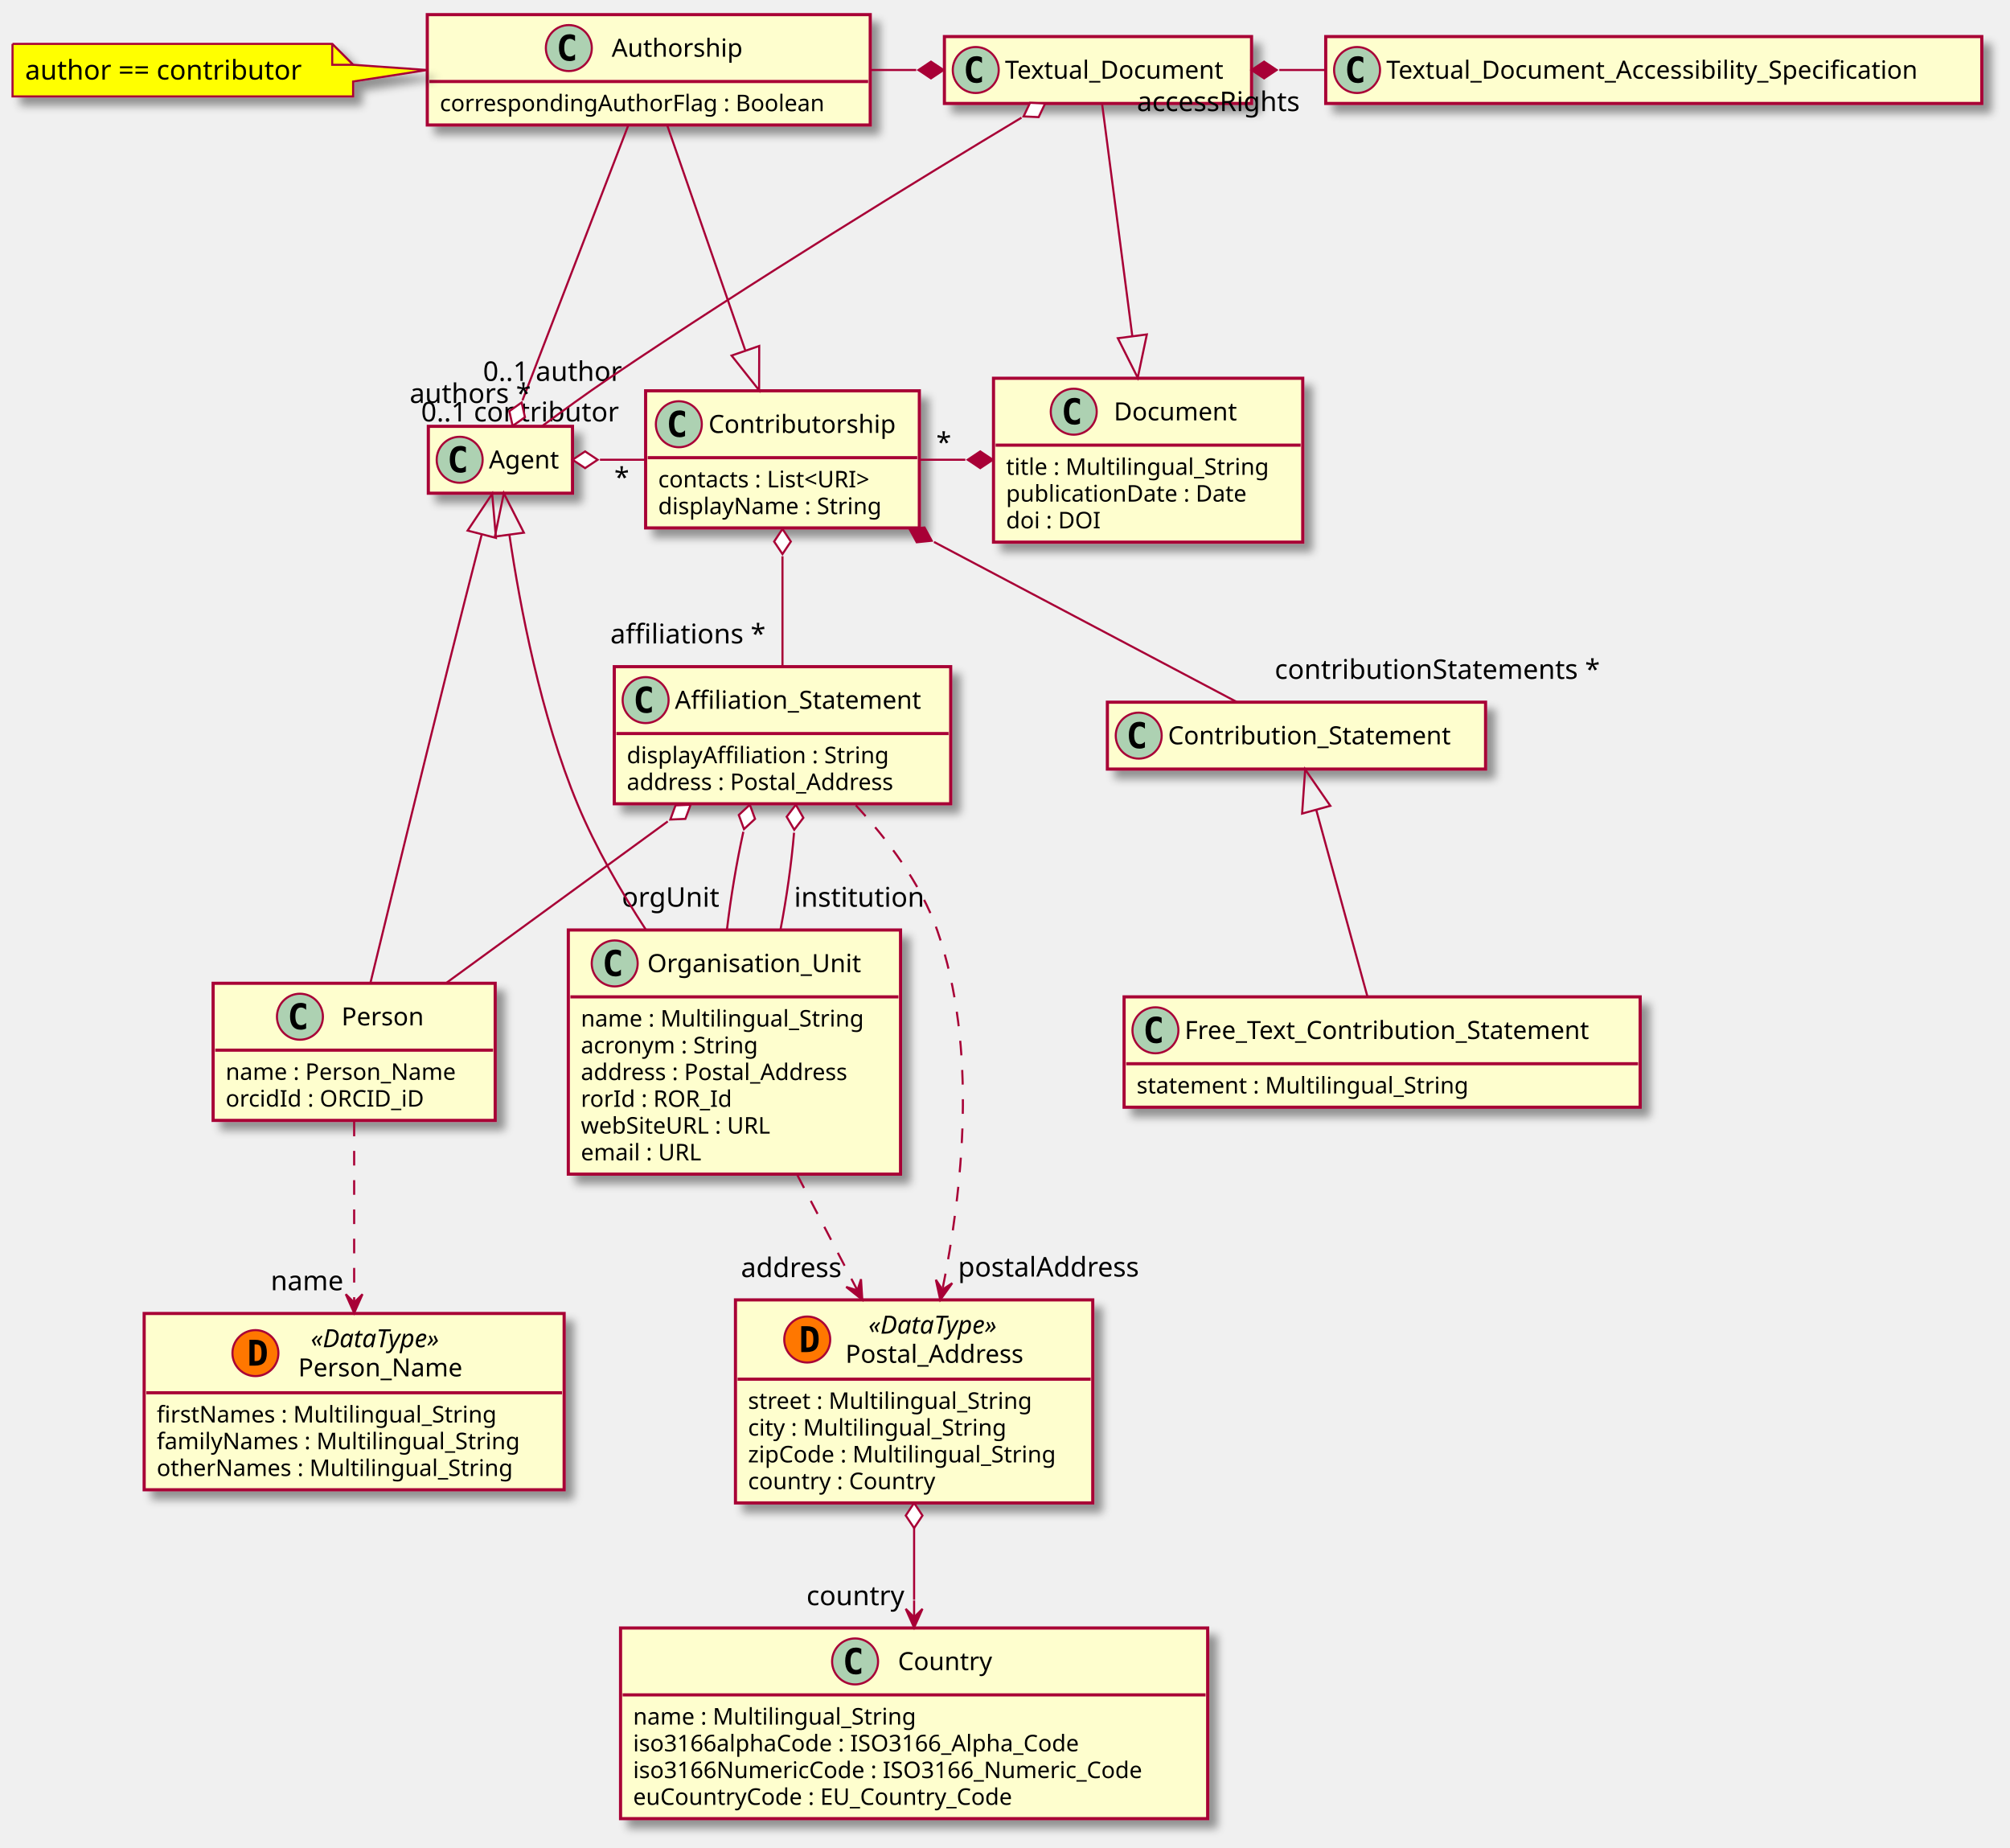
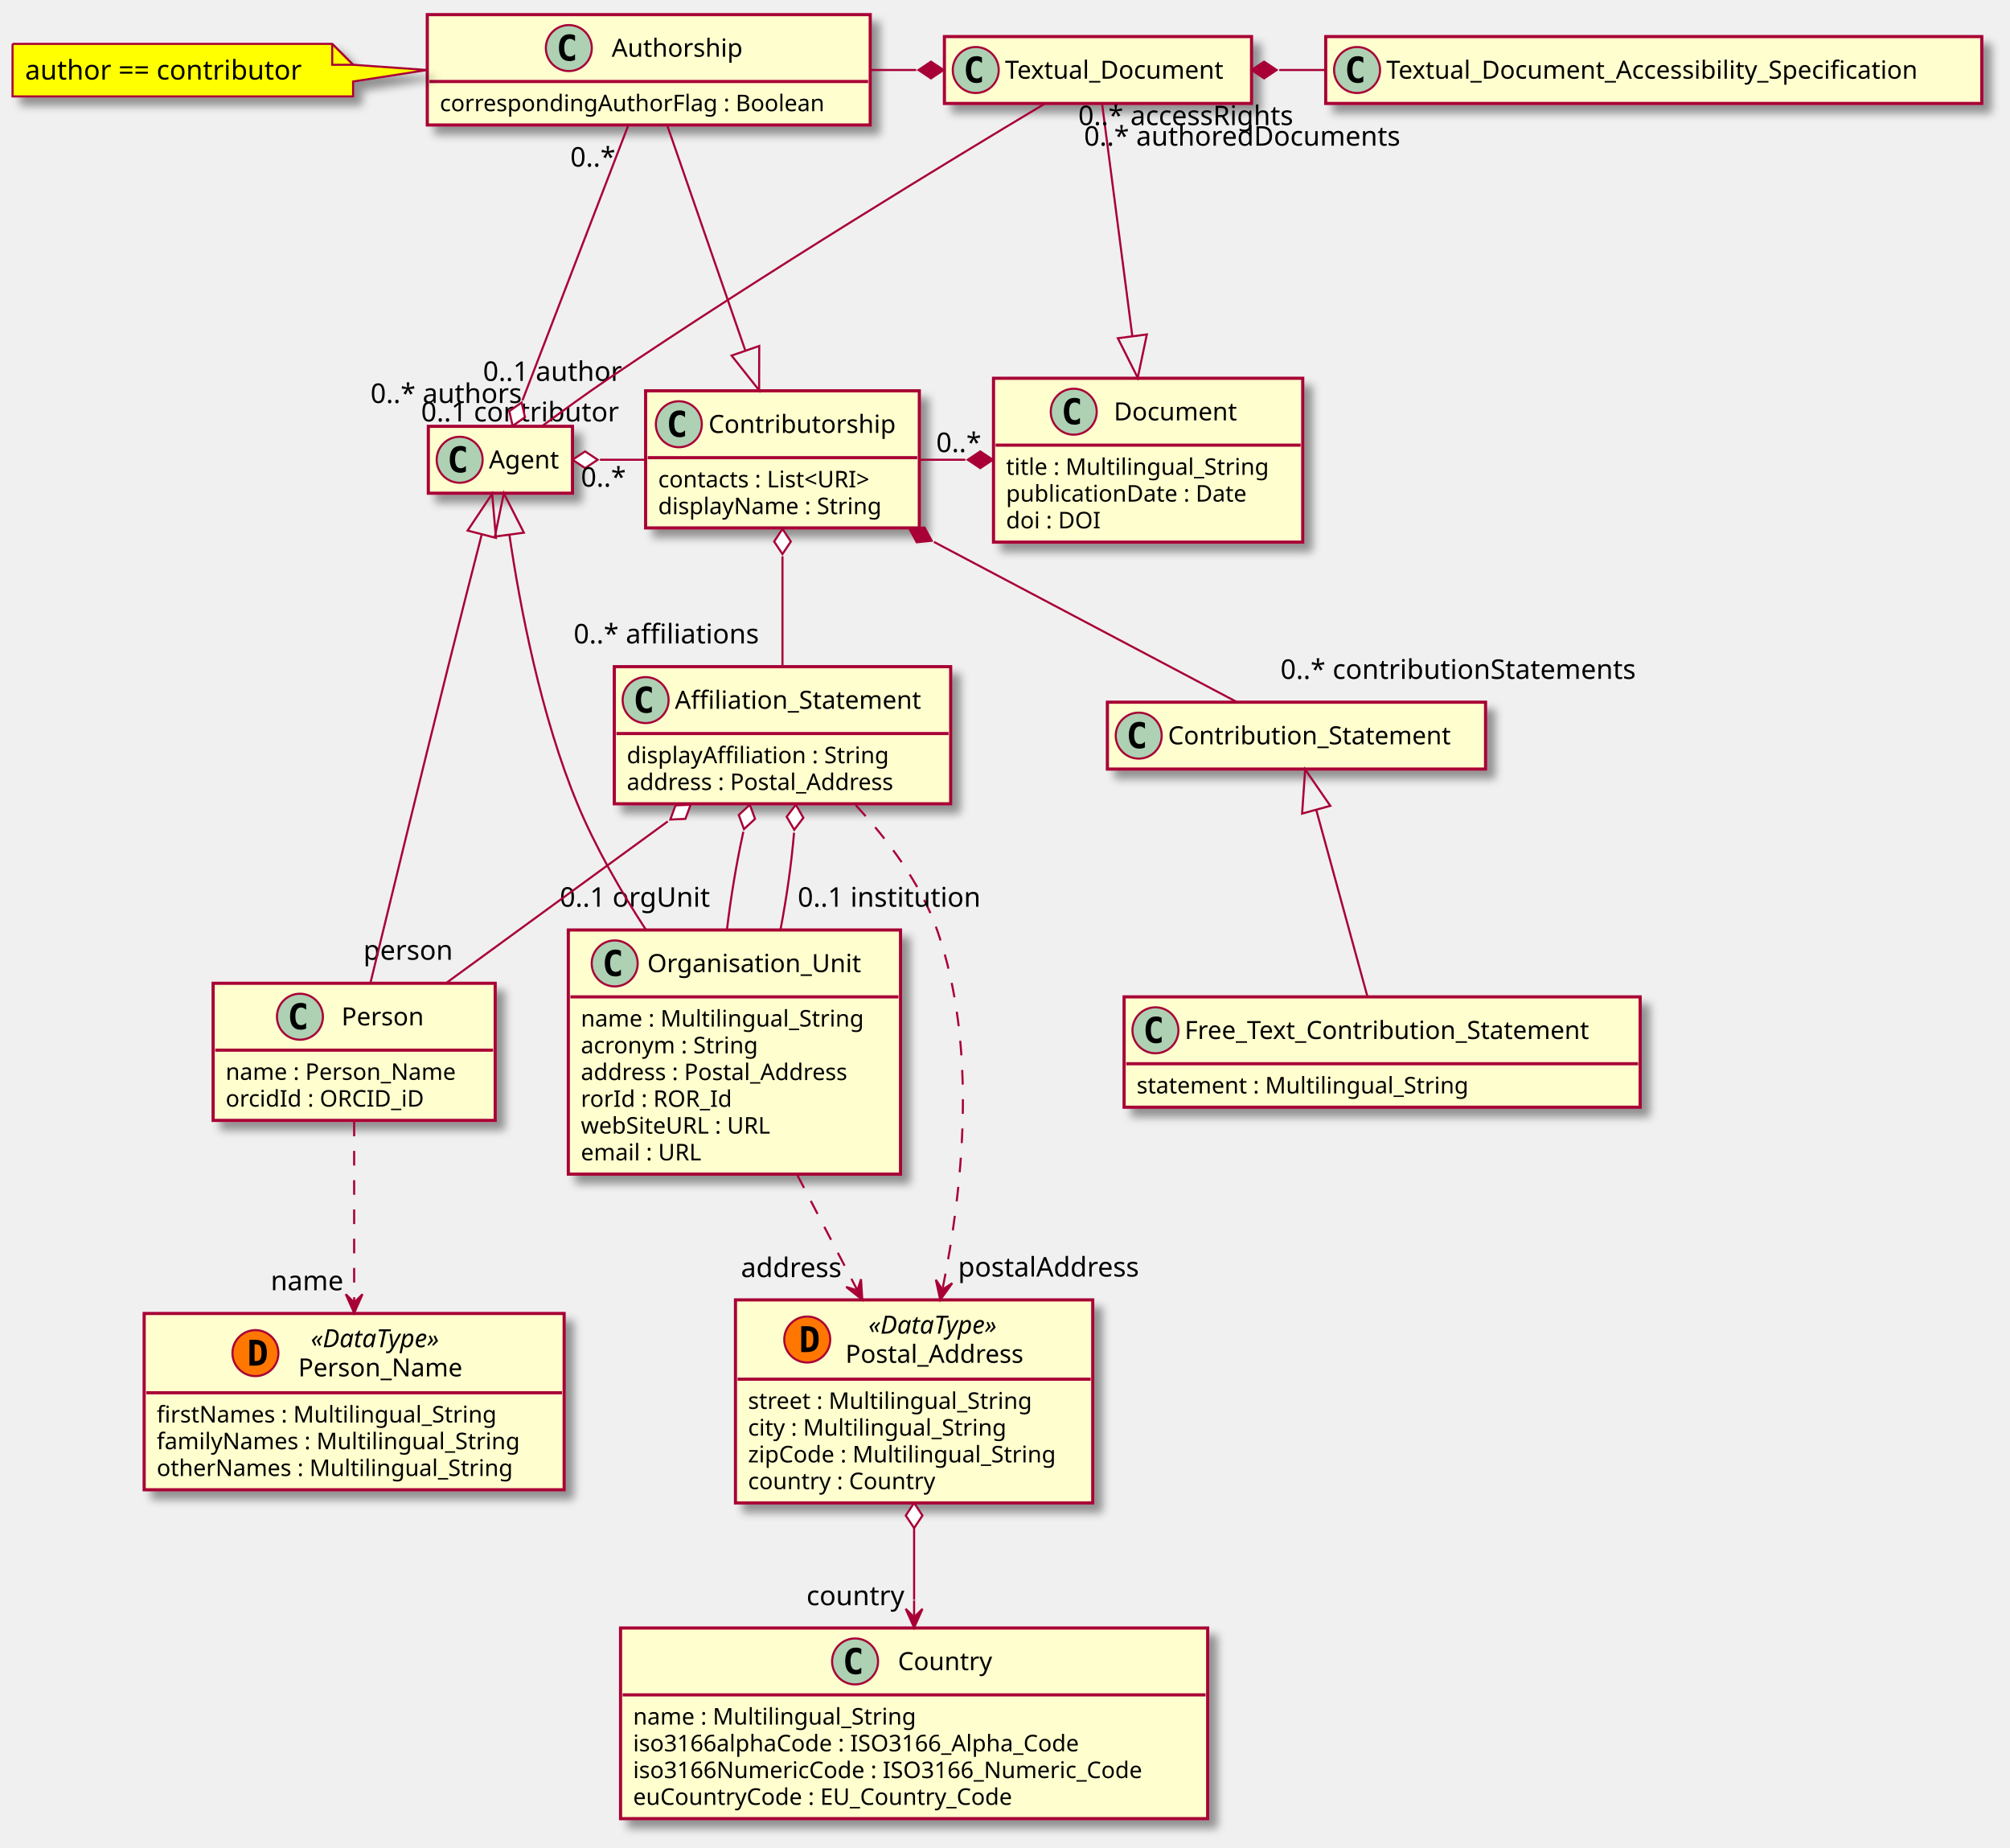
<svg xmlns="http://www.w3.org/2000/svg" contentScriptType="application/ecmascript" contentStyleType="text/css" height="884px" preserveAspectRatio="none" style="width:962px;height:884px;background:#FFFFFF;" version="1.1" viewBox="0 0 962 884" width="962px" zoomAndPan="magnify">
  <defs>
-     <filter height="300%" id="fpy6pyopf692v" width="300%" x="-1" y="-1">
+     <filter height="300%" id="f1r08asrb6atif" width="300%" x="-1" y="-1">
      <feGaussianBlur result="blurOut" stdDeviation="2.0" />
      <feColorMatrix in="blurOut" result="blurOut2" type="matrix" values="0 0 0 0 0 0 0 0 0 0 0 0 0 0 0 0 0 0 .4 0" />
      <feOffset dx="4.0" dy="4.0" in="blurOut2" result="blurOut3" />
      <feBlend in="SourceGraphic" in2="blurOut3" mode="normal" />
    </filter>
  </defs>
  <g>
-     <rect codeLine="8" fill="#FEFECE" filter="url(#fpy6pyopf692v)" height="78.414" id="Document" style="stroke:#A80036;stroke-width:1.5;" width="148" x="475.5" y="181" />
+     <rect codeLine="8" fill="#FEFECE" filter="url(#f1r08asrb6atif)" height="78.414" id="Document" style="stroke:#A80036;stroke-width:1.5;" width="148" x="475.5" y="181" />
    <ellipse cx="513.9" cy="197" fill="#ADD1B2" rx="11" ry="11" style="stroke:#A80036;stroke-width:1.0;" />
    <path d="M516.869,202.641 Q516.291,202.938 515.65,203.078 Q515.009,203.234 514.306,203.234 Q511.806,203.234 510.478,201.594 Q509.166,199.938 509.166,196.812 Q509.166,193.688 510.478,192.031 Q511.806,190.375 514.306,190.375 Q515.009,190.375 515.65,190.531 Q516.306,190.688 516.869,190.984 L516.869,193.703 Q516.244,193.125 515.65,192.859 Q515.056,192.578 514.431,192.578 Q513.087,192.578 512.4,193.656 Q511.712,194.719 511.712,196.812 Q511.712,198.906 512.4,199.984 Q513.087,201.047 514.431,201.047 Q515.056,201.047 515.65,200.781 Q516.244,200.5 516.869,199.922 L516.869,202.641 Z " fill="#000000" />
    <text fill="#000000" font-family="sans-serif" font-size="12" lengthAdjust="spacing" textLength="64" x="533.1" y="201.154">Document</text>
    <line style="stroke:#A80036;stroke-width:1.5;" x1="476.5" x2="622.5" y1="213" y2="213" />
    <text fill="#000000" font-family="sans-serif" font-size="11" lengthAdjust="spacing" textLength="136" x="481.5" y="227.21">title : Multilingual_String</text>
    <text fill="#000000" font-family="sans-serif" font-size="11" lengthAdjust="spacing" textLength="125" x="481.5" y="240.015">publicationDate : Date</text>
    <text fill="#000000" font-family="sans-serif" font-size="11" lengthAdjust="spacing" textLength="49" x="481.5" y="252.82">doi : DOI</text>
-     <rect codeLine="14" fill="#FEFECE" filter="url(#fpy6pyopf692v)" height="32" id="Textual_Document" style="stroke:#A80036;stroke-width:1.5;" width="147" x="452" y="17.5" />
+     <rect codeLine="14" fill="#FEFECE" filter="url(#f1r08asrb6atif)" height="32" id="Textual_Document" style="stroke:#A80036;stroke-width:1.5;" width="147" x="452" y="17.5" />
    <ellipse cx="467" cy="33.5" fill="#ADD1B2" rx="11" ry="11" style="stroke:#A80036;stroke-width:1.0;" />
    <path d="M469.969,39.141 Q469.391,39.438 468.75,39.578 Q468.109,39.734 467.406,39.734 Q464.906,39.734 463.578,38.094 Q462.266,36.438 462.266,33.312 Q462.266,30.188 463.578,28.531 Q464.906,26.875 467.406,26.875 Q468.109,26.875 468.75,27.031 Q469.406,27.188 469.969,27.484 L469.969,30.203 Q469.344,29.625 468.75,29.359 Q468.156,29.078 467.531,29.078 Q466.188,29.078 465.5,30.156 Q464.812,31.219 464.812,33.312 Q464.812,35.406 465.5,36.484 Q466.188,37.547 467.531,37.547 Q468.156,37.547 468.75,37.281 Q469.344,37 469.969,36.422 L469.969,39.141 Z " fill="#000000" />
    <text fill="#000000" font-family="sans-serif" font-size="12" lengthAdjust="spacing" textLength="115" x="481" y="37.654">Textual_Document</text>
-     <rect codeLine="16" fill="#FEFECE" filter="url(#fpy6pyopf692v)" height="32" id="Textual_Document_Accessibility_Specification" style="stroke:#A80036;stroke-width:1.5;" width="314" x="634.5" y="17.5" />
+     <rect codeLine="16" fill="#FEFECE" filter="url(#f1r08asrb6atif)" height="32" id="Textual_Document_Accessibility_Specification" style="stroke:#A80036;stroke-width:1.5;" width="314" x="634.5" y="17.5" />
    <ellipse cx="649.5" cy="33.5" fill="#ADD1B2" rx="11" ry="11" style="stroke:#A80036;stroke-width:1.0;" />
    <path d="M652.469,39.141 Q651.891,39.438 651.25,39.578 Q650.609,39.734 649.906,39.734 Q647.406,39.734 646.078,38.094 Q644.766,36.438 644.766,33.312 Q644.766,30.188 646.078,28.531 Q647.406,26.875 649.906,26.875 Q650.609,26.875 651.25,27.031 Q651.906,27.188 652.469,27.484 L652.469,30.203 Q651.844,29.625 651.25,29.359 Q650.656,29.078 650.031,29.078 Q648.688,29.078 648,30.156 Q647.312,31.219 647.312,33.312 Q647.312,35.406 648,36.484 Q648.688,37.547 650.031,37.547 Q650.656,37.547 651.25,37.281 Q651.844,37 652.469,36.422 L652.469,39.141 Z " fill="#000000" />
    <text fill="#000000" font-family="sans-serif" font-size="12" lengthAdjust="spacing" textLength="282" x="663.5" y="37.654">Textual_Document_Accessibility_Specification</text>
-     <rect codeLine="19" fill="#FEFECE" filter="url(#fpy6pyopf692v)" height="32" id="Agent" style="stroke:#A80036;stroke-width:1.5;" width="69" x="205" y="204" />
+     <rect codeLine="19" fill="#FEFECE" filter="url(#f1r08asrb6atif)" height="32" id="Agent" style="stroke:#A80036;stroke-width:1.5;" width="69" x="205" y="204" />
    <ellipse cx="220" cy="220" fill="#ADD1B2" rx="11" ry="11" style="stroke:#A80036;stroke-width:1.0;" />
    <path d="M222.969,225.641 Q222.391,225.938 221.75,226.078 Q221.109,226.234 220.406,226.234 Q217.906,226.234 216.578,224.594 Q215.266,222.938 215.266,219.812 Q215.266,216.688 216.578,215.031 Q217.906,213.375 220.406,213.375 Q221.109,213.375 221.75,213.531 Q222.406,213.688 222.969,213.984 L222.969,216.703 Q222.344,216.125 221.75,215.859 Q221.156,215.578 220.531,215.578 Q219.188,215.578 218.5,216.656 Q217.812,217.719 217.812,219.812 Q217.812,221.906 218.5,222.984 Q219.188,224.047 220.531,224.047 Q221.156,224.047 221.75,223.781 Q222.344,223.5 222.969,222.922 L222.969,225.641 Z " fill="#000000" />
    <text fill="#000000" font-family="sans-serif" font-size="12" lengthAdjust="spacing" textLength="37" x="234" y="224.154">Agent</text>
-     <rect codeLine="22" fill="#FEFECE" filter="url(#fpy6pyopf692v)" height="116.828" id="Organisation_Unit" style="stroke:#A80036;stroke-width:1.5;" width="159" x="272" y="445" />
+     <rect codeLine="22" fill="#FEFECE" filter="url(#f1r08asrb6atif)" height="116.828" id="Organisation_Unit" style="stroke:#A80036;stroke-width:1.5;" width="159" x="272" y="445" />
    <ellipse cx="294.2" cy="461" fill="#ADD1B2" rx="11" ry="11" style="stroke:#A80036;stroke-width:1.0;" />
    <path d="M297.169,466.641 Q296.591,466.938 295.95,467.078 Q295.309,467.234 294.606,467.234 Q292.106,467.234 290.778,465.594 Q289.466,463.938 289.466,460.812 Q289.466,457.688 290.778,456.031 Q292.106,454.375 294.606,454.375 Q295.309,454.375 295.95,454.531 Q296.606,454.688 297.169,454.984 L297.169,457.703 Q296.544,457.125 295.95,456.859 Q295.356,456.578 294.731,456.578 Q293.387,456.578 292.7,457.656 Q292.012,458.719 292.012,460.812 Q292.012,462.906 292.7,463.984 Q293.387,465.047 294.731,465.047 Q295.356,465.047 295.95,464.781 Q296.544,464.5 297.169,463.922 L297.169,466.641 Z " fill="#000000" />
    <text fill="#000000" font-family="sans-serif" font-size="12" lengthAdjust="spacing" textLength="111" x="309.8" y="465.154">Organisation_Unit</text>
    <line style="stroke:#A80036;stroke-width:1.5;" x1="273" x2="430" y1="477" y2="477" />
    <text fill="#000000" font-family="sans-serif" font-size="11" lengthAdjust="spacing" textLength="147" x="278" y="491.21">name : Multilingual_String</text>
    <text fill="#000000" font-family="sans-serif" font-size="11" lengthAdjust="spacing" textLength="95" x="278" y="504.015">acronym : String</text>
    <text fill="#000000" font-family="sans-serif" font-size="11" lengthAdjust="spacing" textLength="147" x="278" y="516.82">address : Postal_Address</text>
    <text fill="#000000" font-family="sans-serif" font-size="11" lengthAdjust="spacing" textLength="78" x="278" y="529.625">rorId : ROR_Id</text>
    <text fill="#000000" font-family="sans-serif" font-size="11" lengthAdjust="spacing" textLength="99" x="278" y="542.429">webSiteURL : URL</text>
    <text fill="#000000" font-family="sans-serif" font-size="11" lengthAdjust="spacing" textLength="64" x="278" y="555.234">email : URL</text>
-     <rect codeLine="30" fill="#FEFECE" filter="url(#fpy6pyopf692v)" height="65.609" id="Person" style="stroke:#A80036;stroke-width:1.5;" width="135" x="102" y="470.5" />
+     <rect codeLine="30" fill="#FEFECE" filter="url(#f1r08asrb6atif)" height="65.609" id="Person" style="stroke:#A80036;stroke-width:1.5;" width="135" x="102" y="470.5" />
    <ellipse cx="143.55" cy="486.5" fill="#ADD1B2" rx="11" ry="11" style="stroke:#A80036;stroke-width:1.0;" />
    <path d="M146.519,492.141 Q145.941,492.438 145.3,492.578 Q144.659,492.734 143.956,492.734 Q141.456,492.734 140.128,491.094 Q138.816,489.438 138.816,486.312 Q138.816,483.188 140.128,481.531 Q141.456,479.875 143.956,479.875 Q144.659,479.875 145.3,480.031 Q145.956,480.188 146.519,480.484 L146.519,483.203 Q145.894,482.625 145.3,482.359 Q144.706,482.078 144.081,482.078 Q142.738,482.078 142.05,483.156 Q141.363,484.219 141.363,486.312 Q141.363,488.406 142.05,489.484 Q142.738,490.547 144.081,490.547 Q144.706,490.547 145.3,490.281 Q145.894,490 146.519,489.422 L146.519,492.141 Z " fill="#000000" />
    <text fill="#000000" font-family="sans-serif" font-size="12" lengthAdjust="spacing" textLength="44" x="163.45" y="490.654">Person</text>
    <line style="stroke:#A80036;stroke-width:1.5;" x1="103" x2="236" y1="502.5" y2="502.5" />
    <text fill="#000000" font-family="sans-serif" font-size="11" lengthAdjust="spacing" textLength="123" x="108" y="516.71">name : Person_Name</text>
    <text fill="#000000" font-family="sans-serif" font-size="11" lengthAdjust="spacing" textLength="102" x="108" y="529.515">orcidId : ORCID_iD</text>
-     <rect codeLine="34" fill="#FEFECE" filter="url(#fpy6pyopf692v)" height="84.352" id="Person_Name" style="stroke:#A80036;stroke-width:1.5;" width="201" x="69" y="628.5" />
+     <rect codeLine="34" fill="#FEFECE" filter="url(#f1r08asrb6atif)" height="84.352" id="Person_Name" style="stroke:#A80036;stroke-width:1.5;" width="201" x="69" y="628.5" />
    <ellipse cx="122.25" cy="647.469" fill="#FF7700" rx="11" ry="11" style="stroke:#A80036;stroke-width:1.0;" />
    <path d="M121.844,643.281 L121.844,651.266 L122.5,651.266 Q123.938,651.266 124.547,650.359 Q125.172,649.438 125.172,647.266 Q125.172,645.094 124.547,644.188 Q123.938,643.281 122.5,643.281 L121.844,643.281 Z M119.391,641.078 L122.016,641.078 Q125.047,641.078 126.375,642.531 Q127.719,643.969 127.719,647.266 Q127.719,650.562 126.375,652.016 Q125.047,653.469 122.016,653.469 L119.391,653.469 L119.391,641.078 Z " fill="#000000" />
    <text fill="#000000" font-family="sans-serif" font-size="12" font-style="italic" lengthAdjust="spacing" textLength="74" x="148.75" y="644.639">«DataType»</text>
    <text fill="#000000" font-family="sans-serif" font-size="12" lengthAdjust="spacing" textLength="86" x="142.75" y="658.607">Person_Name</text>
    <line style="stroke:#A80036;stroke-width:1.5;" x1="70" x2="269" y1="666.438" y2="666.438" />
    <text fill="#000000" font-family="sans-serif" font-size="11" lengthAdjust="spacing" textLength="178" x="75" y="680.648">firstNames : Multilingual_String</text>
    <text fill="#000000" font-family="sans-serif" font-size="11" lengthAdjust="spacing" textLength="189" x="75" y="693.453">familyNames : Multilingual_String</text>
    <text fill="#000000" font-family="sans-serif" font-size="11" lengthAdjust="spacing" textLength="185" x="75" y="706.257">otherNames : Multilingual_String</text>
-     <rect codeLine="39" fill="#FEFECE" filter="url(#fpy6pyopf692v)" height="97.156" id="Postal_Address" style="stroke:#A80036;stroke-width:1.5;" width="171" x="352" y="622" />
+     <rect codeLine="39" fill="#FEFECE" filter="url(#f1r08asrb6atif)" height="97.156" id="Postal_Address" style="stroke:#A80036;stroke-width:1.5;" width="171" x="352" y="622" />
    <ellipse cx="386.35" cy="640.969" fill="#FF7700" rx="11" ry="11" style="stroke:#A80036;stroke-width:1.0;" />
    <path d="M385.944,636.781 L385.944,644.766 L386.6,644.766 Q388.038,644.766 388.647,643.859 Q389.272,642.938 389.272,640.766 Q389.272,638.594 388.647,637.688 Q388.038,636.781 386.6,636.781 L385.944,636.781 Z M383.491,634.578 L386.116,634.578 Q389.147,634.578 390.475,636.031 Q391.819,637.469 391.819,640.766 Q391.819,644.062 390.475,645.516 Q389.147,646.969 386.116,646.969 L383.491,646.969 L383.491,634.578 Z " fill="#000000" />
    <text fill="#000000" font-family="sans-serif" font-size="12" font-style="italic" lengthAdjust="spacing" textLength="74" x="415.65" y="638.139">«DataType»</text>
    <text fill="#000000" font-family="sans-serif" font-size="12" lengthAdjust="spacing" textLength="96" x="404.65" y="652.107">Postal_Address</text>
    <line style="stroke:#A80036;stroke-width:1.5;" x1="353" x2="522" y1="659.938" y2="659.938" />
    <text fill="#000000" font-family="sans-serif" font-size="11" lengthAdjust="spacing" textLength="149" x="358" y="674.148">street : Multilingual_String</text>
    <text fill="#000000" font-family="sans-serif" font-size="11" lengthAdjust="spacing" textLength="134" x="358" y="686.953">city : Multilingual_String</text>
    <text fill="#000000" font-family="sans-serif" font-size="11" lengthAdjust="spacing" textLength="159" x="358" y="699.757">zipCode : Multilingual_String</text>
    <text fill="#000000" font-family="sans-serif" font-size="11" lengthAdjust="spacing" textLength="98" x="358" y="712.562">country : Country</text>
-     <rect codeLine="45" fill="#FEFECE" filter="url(#fpy6pyopf692v)" height="91.219" id="Country" style="stroke:#A80036;stroke-width:1.5;" width="281" x="297" y="779" />
+     <rect codeLine="45" fill="#FEFECE" filter="url(#f1r08asrb6atif)" height="91.219" id="Country" style="stroke:#A80036;stroke-width:1.5;" width="281" x="297" y="779" />
    <ellipse cx="409.25" cy="795" fill="#ADD1B2" rx="11" ry="11" style="stroke:#A80036;stroke-width:1.0;" />
    <path d="M412.219,800.641 Q411.641,800.938 411,801.078 Q410.359,801.234 409.656,801.234 Q407.156,801.234 405.828,799.594 Q404.516,797.938 404.516,794.812 Q404.516,791.688 405.828,790.031 Q407.156,788.375 409.656,788.375 Q410.359,788.375 411,788.531 Q411.656,788.688 412.219,788.984 L412.219,791.703 Q411.594,791.125 411,790.859 Q410.406,790.578 409.781,790.578 Q408.438,790.578 407.75,791.656 Q407.062,792.719 407.062,794.812 Q407.062,796.906 407.75,797.984 Q408.438,799.047 409.781,799.047 Q410.406,799.047 411,798.781 Q411.594,798.5 412.219,797.922 L412.219,800.641 Z " fill="#000000" />
    <text fill="#000000" font-family="sans-serif" font-size="12" lengthAdjust="spacing" textLength="48" x="429.75" y="799.154">Country</text>
    <line style="stroke:#A80036;stroke-width:1.5;" x1="298" x2="577" y1="811" y2="811" />
    <text fill="#000000" font-family="sans-serif" font-size="11" lengthAdjust="spacing" textLength="147" x="303" y="825.21">name : Multilingual_String</text>
    <text fill="#000000" font-family="sans-serif" font-size="11" lengthAdjust="spacing" textLength="237" x="303" y="838.015">iso3166alphaCode : ISO3166_Alpha_Code</text>
    <text fill="#000000" font-family="sans-serif" font-size="11" lengthAdjust="spacing" textLength="269" x="303" y="850.82">iso3166NumericCode : ISO3166_Numeric_Code</text>
    <text fill="#000000" font-family="sans-serif" font-size="11" lengthAdjust="spacing" textLength="199" x="303" y="863.625">euCountryCode : EU_Country_Code</text>
-     <rect codeLine="53" fill="#FEFECE" filter="url(#fpy6pyopf692v)" height="52.805" id="Authorship" style="stroke:#A80036;stroke-width:1.5;" width="212" x="204.5" y="7" />
+     <rect codeLine="53" fill="#FEFECE" filter="url(#f1r08asrb6atif)" height="52.805" id="Authorship" style="stroke:#A80036;stroke-width:1.5;" width="212" x="204.5" y="7" />
    <ellipse cx="272.25" cy="23" fill="#ADD1B2" rx="11" ry="11" style="stroke:#A80036;stroke-width:1.0;" />
    <path d="M275.219,28.641 Q274.641,28.938 274,29.078 Q273.359,29.234 272.656,29.234 Q270.156,29.234 268.828,27.594 Q267.516,25.938 267.516,22.812 Q267.516,19.688 268.828,18.031 Q270.156,16.375 272.656,16.375 Q273.359,16.375 274,16.531 Q274.656,16.688 275.219,16.984 L275.219,19.703 Q274.594,19.125 274,18.859 Q273.406,18.578 272.781,18.578 Q271.438,18.578 270.75,19.656 Q270.062,20.719 270.062,22.812 Q270.062,24.906 270.75,25.984 Q271.438,27.047 272.781,27.047 Q273.406,27.047 274,26.781 Q274.594,26.5 275.219,25.922 L275.219,28.641 Z " fill="#000000" />
    <text fill="#000000" font-family="sans-serif" font-size="12" lengthAdjust="spacing" textLength="68" x="292.75" y="27.154">Authorship</text>
    <line style="stroke:#A80036;stroke-width:1.5;" x1="205.5" x2="415.5" y1="39" y2="39" />
    <text fill="#000000" font-family="sans-serif" font-size="11" lengthAdjust="spacing" textLength="200" x="210.5" y="53.21">correspondingAuthorFlag : Boolean</text>
-     <path d="M6,21 L6,46.133 A0,0 0 0 0 6,46.133 L169,46.133 A0,0 0 0 0 169,46.133 L169,39 L204.39,33.5 L169,31 L169,31 L159,21 L6,21 A0,0 0 0 0 6,21 " fill="#FFFF00" filter="url(#fpy6pyopf692v)" style="stroke:#A80036;stroke-width:1.0;" />
+     <path d="M6,21 L6,46.133 A0,0 0 0 0 6,46.133 L169,46.133 A0,0 0 0 0 169,46.133 L169,39 L204.39,33.5 L169,31 L169,31 L159,21 L6,21 A0,0 0 0 0 6,21 " fill="#FFFF00" filter="url(#f1r08asrb6atif)" style="stroke:#A80036;stroke-width:1.0;" />
    <path d="M159,21 L159,31 L169,31 L159,21 " fill="#FFFF00" style="stroke:#A80036;stroke-width:1.0;" />
    <text fill="#000000" font-family="sans-serif" font-size="13" lengthAdjust="spacing" textLength="142" x="12" y="38.067">author == contributor</text>
-     <rect codeLine="58" fill="#FEFECE" filter="url(#fpy6pyopf692v)" height="65.609" id="Contributorship" style="stroke:#A80036;stroke-width:1.5;" width="131" x="309" y="187" />
+     <rect codeLine="58" fill="#FEFECE" filter="url(#f1r08asrb6atif)" height="65.609" id="Contributorship" style="stroke:#A80036;stroke-width:1.5;" width="131" x="309" y="187" />
    <ellipse cx="324.9" cy="203" fill="#ADD1B2" rx="11" ry="11" style="stroke:#A80036;stroke-width:1.0;" />
    <path d="M327.869,208.641 Q327.291,208.938 326.65,209.078 Q326.009,209.234 325.306,209.234 Q322.806,209.234 321.478,207.594 Q320.166,205.938 320.166,202.812 Q320.166,199.688 321.478,198.031 Q322.806,196.375 325.306,196.375 Q326.009,196.375 326.65,196.531 Q327.306,196.688 327.869,196.984 L327.869,199.703 Q327.244,199.125 326.65,198.859 Q326.056,198.578 325.431,198.578 Q324.087,198.578 323.4,199.656 Q322.712,200.719 322.712,202.812 Q322.712,204.906 323.4,205.984 Q324.087,207.047 325.431,207.047 Q326.056,207.047 326.65,206.781 Q327.244,206.5 327.869,205.922 L327.869,208.641 Z " fill="#000000" />
    <text fill="#000000" font-family="sans-serif" font-size="12" lengthAdjust="spacing" textLength="97" x="339.1" y="207.154">Contributorship</text>
    <line style="stroke:#A80036;stroke-width:1.5;" x1="310" x2="439" y1="219" y2="219" />
    <text fill="#000000" font-family="sans-serif" font-size="11" lengthAdjust="spacing" textLength="116" x="315" y="233.21">contacts : List&lt;URI&gt;</text>
    <text fill="#000000" font-family="sans-serif" font-size="11" lengthAdjust="spacing" textLength="119" x="315" y="246.015">displayName : String</text>
-     <rect codeLine="62" fill="#FEFECE" filter="url(#fpy6pyopf692v)" height="32" id="Contribution_Statement" style="stroke:#A80036;stroke-width:1.5;" width="181" x="530" y="336" />
+     <rect codeLine="62" fill="#FEFECE" filter="url(#f1r08asrb6atif)" height="32" id="Contribution_Statement" style="stroke:#A80036;stroke-width:1.5;" width="181" x="530" y="336" />
    <ellipse cx="545" cy="352" fill="#ADD1B2" rx="11" ry="11" style="stroke:#A80036;stroke-width:1.0;" />
    <path d="M547.969,357.641 Q547.391,357.938 546.75,358.078 Q546.109,358.234 545.406,358.234 Q542.906,358.234 541.578,356.594 Q540.266,354.938 540.266,351.812 Q540.266,348.688 541.578,347.031 Q542.906,345.375 545.406,345.375 Q546.109,345.375 546.75,345.531 Q547.406,345.688 547.969,345.984 L547.969,348.703 Q547.344,348.125 546.75,347.859 Q546.156,347.578 545.531,347.578 Q544.188,347.578 543.5,348.656 Q542.812,349.719 542.812,351.812 Q542.812,353.906 543.5,354.984 Q544.188,356.047 545.531,356.047 Q546.156,356.047 546.75,355.781 Q547.344,355.5 547.969,354.922 L547.969,357.641 Z " fill="#000000" />
    <text fill="#000000" font-family="sans-serif" font-size="12" lengthAdjust="spacing" textLength="149" x="559" y="356.154">Contribution_Statement</text>
-     <rect codeLine="64" fill="#FEFECE" filter="url(#fpy6pyopf692v)" height="52.805" id="Free_Text_Contribution_Statement" style="stroke:#A80036;stroke-width:1.5;" width="247" x="538" y="477" />
+     <rect codeLine="64" fill="#FEFECE" filter="url(#f1r08asrb6atif)" height="52.805" id="Free_Text_Contribution_Statement" style="stroke:#A80036;stroke-width:1.5;" width="247" x="538" y="477" />
    <ellipse cx="553" cy="493" fill="#ADD1B2" rx="11" ry="11" style="stroke:#A80036;stroke-width:1.0;" />
    <path d="M555.969,498.641 Q555.391,498.938 554.75,499.078 Q554.109,499.234 553.406,499.234 Q550.906,499.234 549.578,497.594 Q548.266,495.938 548.266,492.812 Q548.266,489.688 549.578,488.031 Q550.906,486.375 553.406,486.375 Q554.109,486.375 554.75,486.531 Q555.406,486.688 555.969,486.984 L555.969,489.703 Q555.344,489.125 554.75,488.859 Q554.156,488.578 553.531,488.578 Q552.188,488.578 551.5,489.656 Q550.812,490.719 550.812,492.812 Q550.812,494.906 551.5,495.984 Q552.188,497.047 553.531,497.047 Q554.156,497.047 554.75,496.781 Q555.344,496.5 555.969,495.922 L555.969,498.641 Z " fill="#000000" />
    <text fill="#000000" font-family="sans-serif" font-size="12" lengthAdjust="spacing" textLength="215" x="567" y="497.154">Free_Text_Contribution_Statement</text>
    <line style="stroke:#A80036;stroke-width:1.5;" x1="539" x2="784" y1="509" y2="509" />
    <text fill="#000000" font-family="sans-serif" font-size="11" lengthAdjust="spacing" textLength="173" x="544" y="523.21">statement : Multilingual_String</text>
-     <rect codeLine="67" fill="#FEFECE" filter="url(#fpy6pyopf692v)" height="65.609" id="Affiliation_Statement" style="stroke:#A80036;stroke-width:1.5;" width="161" x="294" y="319" />
+     <rect codeLine="67" fill="#FEFECE" filter="url(#f1r08asrb6atif)" height="65.609" id="Affiliation_Statement" style="stroke:#A80036;stroke-width:1.5;" width="161" x="294" y="319" />
    <ellipse cx="309" cy="335" fill="#ADD1B2" rx="11" ry="11" style="stroke:#A80036;stroke-width:1.0;" />
    <path d="M311.969,340.641 Q311.391,340.938 310.75,341.078 Q310.109,341.234 309.406,341.234 Q306.906,341.234 305.578,339.594 Q304.266,337.938 304.266,334.812 Q304.266,331.688 305.578,330.031 Q306.906,328.375 309.406,328.375 Q310.109,328.375 310.75,328.531 Q311.406,328.688 311.969,328.984 L311.969,331.703 Q311.344,331.125 310.75,330.859 Q310.156,330.578 309.531,330.578 Q308.188,330.578 307.5,331.656 Q306.812,332.719 306.812,334.812 Q306.812,336.906 307.5,337.984 Q308.188,339.047 309.531,339.047 Q310.156,339.047 310.75,338.781 Q311.344,338.5 311.969,337.922 L311.969,340.641 Z " fill="#000000" />
    <text fill="#000000" font-family="sans-serif" font-size="12" lengthAdjust="spacing" textLength="129" x="323" y="339.154">Affiliation_Statement</text>
    <line style="stroke:#A80036;stroke-width:1.5;" x1="295" x2="454" y1="351" y2="351" />
    <text fill="#000000" font-family="sans-serif" font-size="11" lengthAdjust="spacing" textLength="138" x="300" y="365.21">displayAffiliation : String</text>
    <text fill="#000000" font-family="sans-serif" font-size="11" lengthAdjust="spacing" textLength="147" x="300" y="378.015">address : Postal_Address</text>
    <path codeLine="51" d="M437.5,731.18 C437.5,731.18 437.5,754.7 437.5,765.5 " fill="none" id="Postal_Address-Country" style="stroke:#A80036;stroke-width:1.0;" />
    <polygon fill="#A80036" points="437.5,778.84,441.5,769.84,437.5,773.84,433.5,769.84,437.5,778.84" style="stroke:#A80036;stroke-width:1.0;" />
    <line style="stroke:#A80036;stroke-width:1.0;" x1="437.5" x2="437.5" y1="773.84" y2="765.84" />
    <polygon fill="#FFFFFF" points="437.5,719.18,433.5,725.18,437.5,731.18,441.5,725.18,437.5,719.18" style="stroke:#A80036;stroke-width:1.0;" />
    <text fill="#000000" font-family="sans-serif" font-size="13" lengthAdjust="spacing" textLength="48" x="385.975" y="768.093">country</text>
    <path codeLine="74" d="M409.6,385.33 C424.67,401.58 440.6,422.57 448.5,445 C468.33,501.29 460.54,570.44 451.06,617 " fill="none" id="Affiliation_Statement-to-Postal_Address" style="stroke:#A80036;stroke-width:1.0;stroke-dasharray:7.0,7.0;" />
    <polygon fill="#A80036" points="450.01,622,455.751,613.998,451.024,617.104,447.917,612.376,450.01,622" style="stroke:#A80036;stroke-width:1.0;" />
    <text fill="#000000" font-family="sans-serif" font-size="13" lengthAdjust="spacing" textLength="91" x="458.53" y="610.84">postalAddress</text>
    <path codeLine="75" d="M355.77,398 C352.52,412.73 349.76,429.31 347.92,444.84 " fill="none" id="Affiliation_Statement-backto-Organisation_Unit" style="stroke:#A80036;stroke-width:1.0;" />
    <polygon fill="#FFFFFF" points="358.88,385.07,353.586,389.966,356.069,396.736,361.363,391.84,358.88,385.07" style="stroke:#A80036;stroke-width:1.0;" />
-     <text fill="#000000" font-family="sans-serif" font-size="13" lengthAdjust="spacing" textLength="47" x="297.62" y="433.862">orgUnit</text>
+     <text fill="#000000" font-family="sans-serif" font-size="13" lengthAdjust="spacing" textLength="75" x="267.913" y="433.862">0..1 orgUnit</text>
    <path codeLine="76" d="M380.04,398.45 C378.81,413.07 376.5,429.47 373.55,444.84 " fill="none" id="Affiliation_Statement-backto-Organisation_Unit-1" style="stroke:#A80036;stroke-width:1.0;" />
    <polygon fill="#FFFFFF" points="380.88,385.07,376.512,390.808,380.129,397.046,384.497,391.309,380.88,385.07" style="stroke:#A80036;stroke-width:1.0;" />
-     <text fill="#000000" font-family="sans-serif" font-size="13" lengthAdjust="spacing" textLength="63" x="380.076" y="433.862">institution</text>
+     <text fill="#000000" font-family="sans-serif" font-size="13" lengthAdjust="spacing" textLength="91" x="381.783" y="433.862">0..1 institution</text>
    <path codeLine="77" d="M319.6,393.04 C286.33,417.3 244.46,447.83 213.4,470.48 " fill="none" id="Affiliation_Statement-backto-Person" style="stroke:#A80036;stroke-width:1.0;" />
    <polygon fill="#FFFFFF" points="330.52,385.07,323.315,385.373,320.824,392.141,328.029,391.837,330.52,385.07" style="stroke:#A80036;stroke-width:1.0;" />
+     <text fill="#000000" font-family="sans-serif" font-size="13" lengthAdjust="spacing" textLength="44" x="173.917" y="459.244">person</text>
    <path codeLine="78" d="M630.04,387.8 C637.51,415.03 647.73,452.28 654.46,476.85 " fill="none" id="Contribution_Statement-backto-Free_Text_Contribution_Statement" style="stroke:#A80036;stroke-width:1.0;" />
    <polygon fill="none" points="623.2,389.3,624.66,368.16,636.7,385.59,623.2,389.3" style="stroke:#A80036;stroke-width:1.0;" />
    <path codeLine="79" d="M440.12,220 C447.42,220 454.72,220 462.02,220 " fill="none" id="Contributorship-to-Document" style="stroke:#A80036;stroke-width:1.0;" />
    <polygon fill="#A80036" points="475.16,220,469.16,216,463.16,220,469.16,224,475.16,220" style="stroke:#A80036;stroke-width:1.0;" />
-     <text fill="#000000" font-family="sans-serif" font-size="13" lengthAdjust="spacing" textLength="7" x="448.112" y="216.23">*</text>
+     <text fill="#000000" font-family="sans-serif" font-size="13" lengthAdjust="spacing" textLength="23" x="448.073" y="216.32">0..*</text>
    <path codeLine="80" d="M287.14,220 C294.41,220 301.69,220 308.97,220 " fill="none" id="Agent-backto-Contributorship" style="stroke:#A80036;stroke-width:1.0;" />
    <polygon fill="#FFFFFF" points="274.04,220,280.04,224,286.04,220,280.04,216,274.04,220" style="stroke:#A80036;stroke-width:1.0;" />
    <text fill="#000000" font-family="sans-serif" font-size="13" lengthAdjust="spacing" textLength="98" x="201.532" y="201.657">0..1 contributor</text>
-     <text fill="#000000" font-family="sans-serif" font-size="13" lengthAdjust="spacing" textLength="7" x="293.988" y="232.964">*</text>
+     <text fill="#000000" font-family="sans-serif" font-size="13" lengthAdjust="spacing" textLength="23" x="278.026" y="232.867">0..*</text>
    <path codeLine="81" d="M374.5,266.18 C374.5,283.51 374.5,302.91 374.5,318.78 " fill="none" id="Contributorship-backto-Affiliation_Statement" style="stroke:#A80036;stroke-width:1.0;" />
    <polygon fill="#FFFFFF" points="374.5,253.13,370.5,259.13,374.5,265.13,378.5,259.13,374.5,253.13" style="stroke:#A80036;stroke-width:1.0;" />
-     <text fill="#000000" font-family="sans-serif" font-size="13" lengthAdjust="spacing" textLength="75" x="292.117" y="307.882">affiliations *</text>
+     <text fill="#000000" font-family="sans-serif" font-size="13" lengthAdjust="spacing" textLength="91" x="274.542" y="307.882">0..* affiliations</text>
    <path codeLine="82" d="M447.02,259.32 C495.51,284.95 556.66,317.26 591.9,335.88 " fill="none" id="Contributorship-backto-Contribution_Statement" style="stroke:#A80036;stroke-width:1.0;" />
    <polygon fill="#A80036" points="435.31,253.13,438.745,259.47,445.919,258.738,442.484,252.398,435.31,253.13" style="stroke:#A80036;stroke-width:1.0;" />
-     <text fill="#000000" font-family="sans-serif" font-size="13" lengthAdjust="spacing" textLength="163" x="610.084" y="324.85">contributionStatements *</text>
+     <text fill="#000000" font-family="sans-serif" font-size="13" lengthAdjust="spacing" textLength="179" x="612.834" y="324.85">0..* contributionStatements</text>
    <path codeLine="84" d="M416.74,33.5 C424,33.5 431.26,33.5 438.51,33.5 " fill="none" id="Authorship-to-Textual_Document" style="stroke:#A80036;stroke-width:1.0;" />
    <polygon fill="#A80036" points="451.58,33.5,445.58,29.5,439.58,33.5,445.58,37.5,451.58,33.5" style="stroke:#A80036;stroke-width:1.0;" />
    <path codeLine="85" d="M319.4,60.15 C328.99,87.8 344.5,132.53 356.63,167.49 " fill="none" id="Authorship-to-Contributorship" style="stroke:#A80036;stroke-width:1.0;" />
    <polygon fill="none" points="363.37,165.55,363.31,186.74,350.14,170.14,363.37,165.55" style="stroke:#A80036;stroke-width:1.0;" />
    <path codeLine="86" d="M300.63,60.15 C287.32,94.75 263.71,156.09 250.06,191.57 " fill="none" id="Authorship-to-Agent" style="stroke:#A80036;stroke-width:1.0;" />
    <polygon fill="#FFFFFF" points="245.35,203.79,251.238,199.626,249.659,192.59,243.771,196.754,245.35,203.79" style="stroke:#A80036;stroke-width:1.0;" />
+     <text fill="#000000" font-family="sans-serif" font-size="13" lengthAdjust="spacing" textLength="23" x="272.955" y="79.723">0..*</text>
    <text fill="#000000" font-family="sans-serif" font-size="13" lengthAdjust="spacing" textLength="70" x="231.169" y="182.272">0..1 author</text>
    <path codeLine="88" d="M169.5,536.71 C169.5,561.34 169.5,595.64 169.5,623.22 " fill="none" id="Person-to-Person_Name" style="stroke:#A80036;stroke-width:1.0;stroke-dasharray:7.0,7.0;" />
    <polygon fill="#A80036" points="169.5,628.28,173.5,619.28,169.5,623.28,165.5,619.28,169.5,628.28" style="stroke:#A80036;stroke-width:1.0;" />
    <text fill="#000000" font-family="sans-serif" font-size="13" lengthAdjust="spacing" textLength="37" x="129.552" y="617.405">name</text>
    <path codeLine="89" d="M230.51,255.93 C225.71,274.62 219.74,298.06 214.5,319 C201.25,371.98 186.2,433.67 177.29,470.32 " fill="none" id="Agent-backto-Person" style="stroke:#A80036;stroke-width:1.0;" />
    <polygon fill="none" points="223.8,253.89,235.56,236.27,237.36,257.38,223.8,253.89" style="stroke:#A80036;stroke-width:1.0;" />
    <path codeLine="90" d="M243.85,256.23 C248.87,290.19 258.8,342.54 276.5,385 C285.07,405.55 297.16,426.51 309.15,444.92 " fill="none" id="Agent-backto-Organisation_Unit" style="stroke:#A80036;stroke-width:1.0;" />
    <polygon fill="none" points="236.86,256.76,241.13,236,250.73,254.89,236.86,256.76" style="stroke:#A80036;stroke-width:1.0;" />
    <path codeLine="91" d="M381.58,562.21 C390.88,580.05 401.06,599.59 410.16,617.05 " fill="none" id="Organisation_Unit-to-Postal_Address" style="stroke:#A80036;stroke-width:1.0;stroke-dasharray:7.0,7.0;" />
    <polygon fill="#A80036" points="412.7,621.92,412.077,612.091,410.384,617.489,404.986,615.796,412.7,621.92" style="stroke:#A80036;stroke-width:1.0;" />
    <text fill="#000000" font-family="sans-serif" font-size="13" lengthAdjust="spacing" textLength="51" x="354.627" y="611.099">address</text>
    <path codeLine="93" d="M527.46,49.6 C530.6,73.67 536.88,122.01 541.94,160.9 " fill="none" id="Textual_Document-to-Document" style="stroke:#A80036;stroke-width:1.0;" />
    <polygon fill="none" points="548.89,160.03,544.53,180.77,535.01,161.84,548.89,160.03" style="stroke:#A80036;stroke-width:1.0;" />
    <path codeLine="94" d="M612.27,33.5 C619.63,33.5 626.99,33.5 634.35,33.5 " fill="none" id="Textual_Document-backto-Textual_Document_Accessibility_Specification" style="stroke:#A80036;stroke-width:1.0;" />
    <polygon fill="#A80036" points="599.01,33.5,605.01,37.5,611.01,33.5,605.01,29.5,599.01,33.5" style="stroke:#A80036;stroke-width:1.0;" />
-     <text fill="#000000" font-family="sans-serif" font-size="13" lengthAdjust="spacing" textLength="83" x="544.135" y="53.16">accessRights</text>
-     <path codeLine="95" d="M488.89,56.3 C442.39,84.25 359.95,134.65 291.5,181 C280.76,188.27 269.08,196.76 259.51,203.86 " fill="none" id="Textual_Document-backto-Agent" style="stroke:#A80036;stroke-width:1.0;" />
-     <polygon fill="#FFFFFF" points="500.19,49.53,492.987,49.183,489.897,55.698,497.099,56.045,500.19,49.53" style="stroke:#A80036;stroke-width:1.0;" />
-     <text fill="#000000" font-family="sans-serif" font-size="13" lengthAdjust="spacing" textLength="60" x="196.076" y="192.823">authors *</text>
+     <text fill="#000000" font-family="sans-serif" font-size="13" lengthAdjust="spacing" textLength="110" x="516.064" y="59.866">0..* accessRights</text>
+     <path codeLine="95" d="M500.19,49.53 C456.85,75.45 365.91,130.61 291.5,181 C280.76,188.27 269.08,196.76 259.51,203.86 " fill="none" id="Textual_Document-Agent" style="stroke:#A80036;stroke-width:1.0;" />
+     <text fill="#000000" font-family="sans-serif" font-size="13" lengthAdjust="spacing" textLength="159" x="518.818" y="69.708">0..* authoredDocuments</text>
+     <text fill="#000000" font-family="sans-serif" font-size="13" lengthAdjust="spacing" textLength="76" x="177.326" y="192.823">0..* authors</text>
  </g>
</svg>
